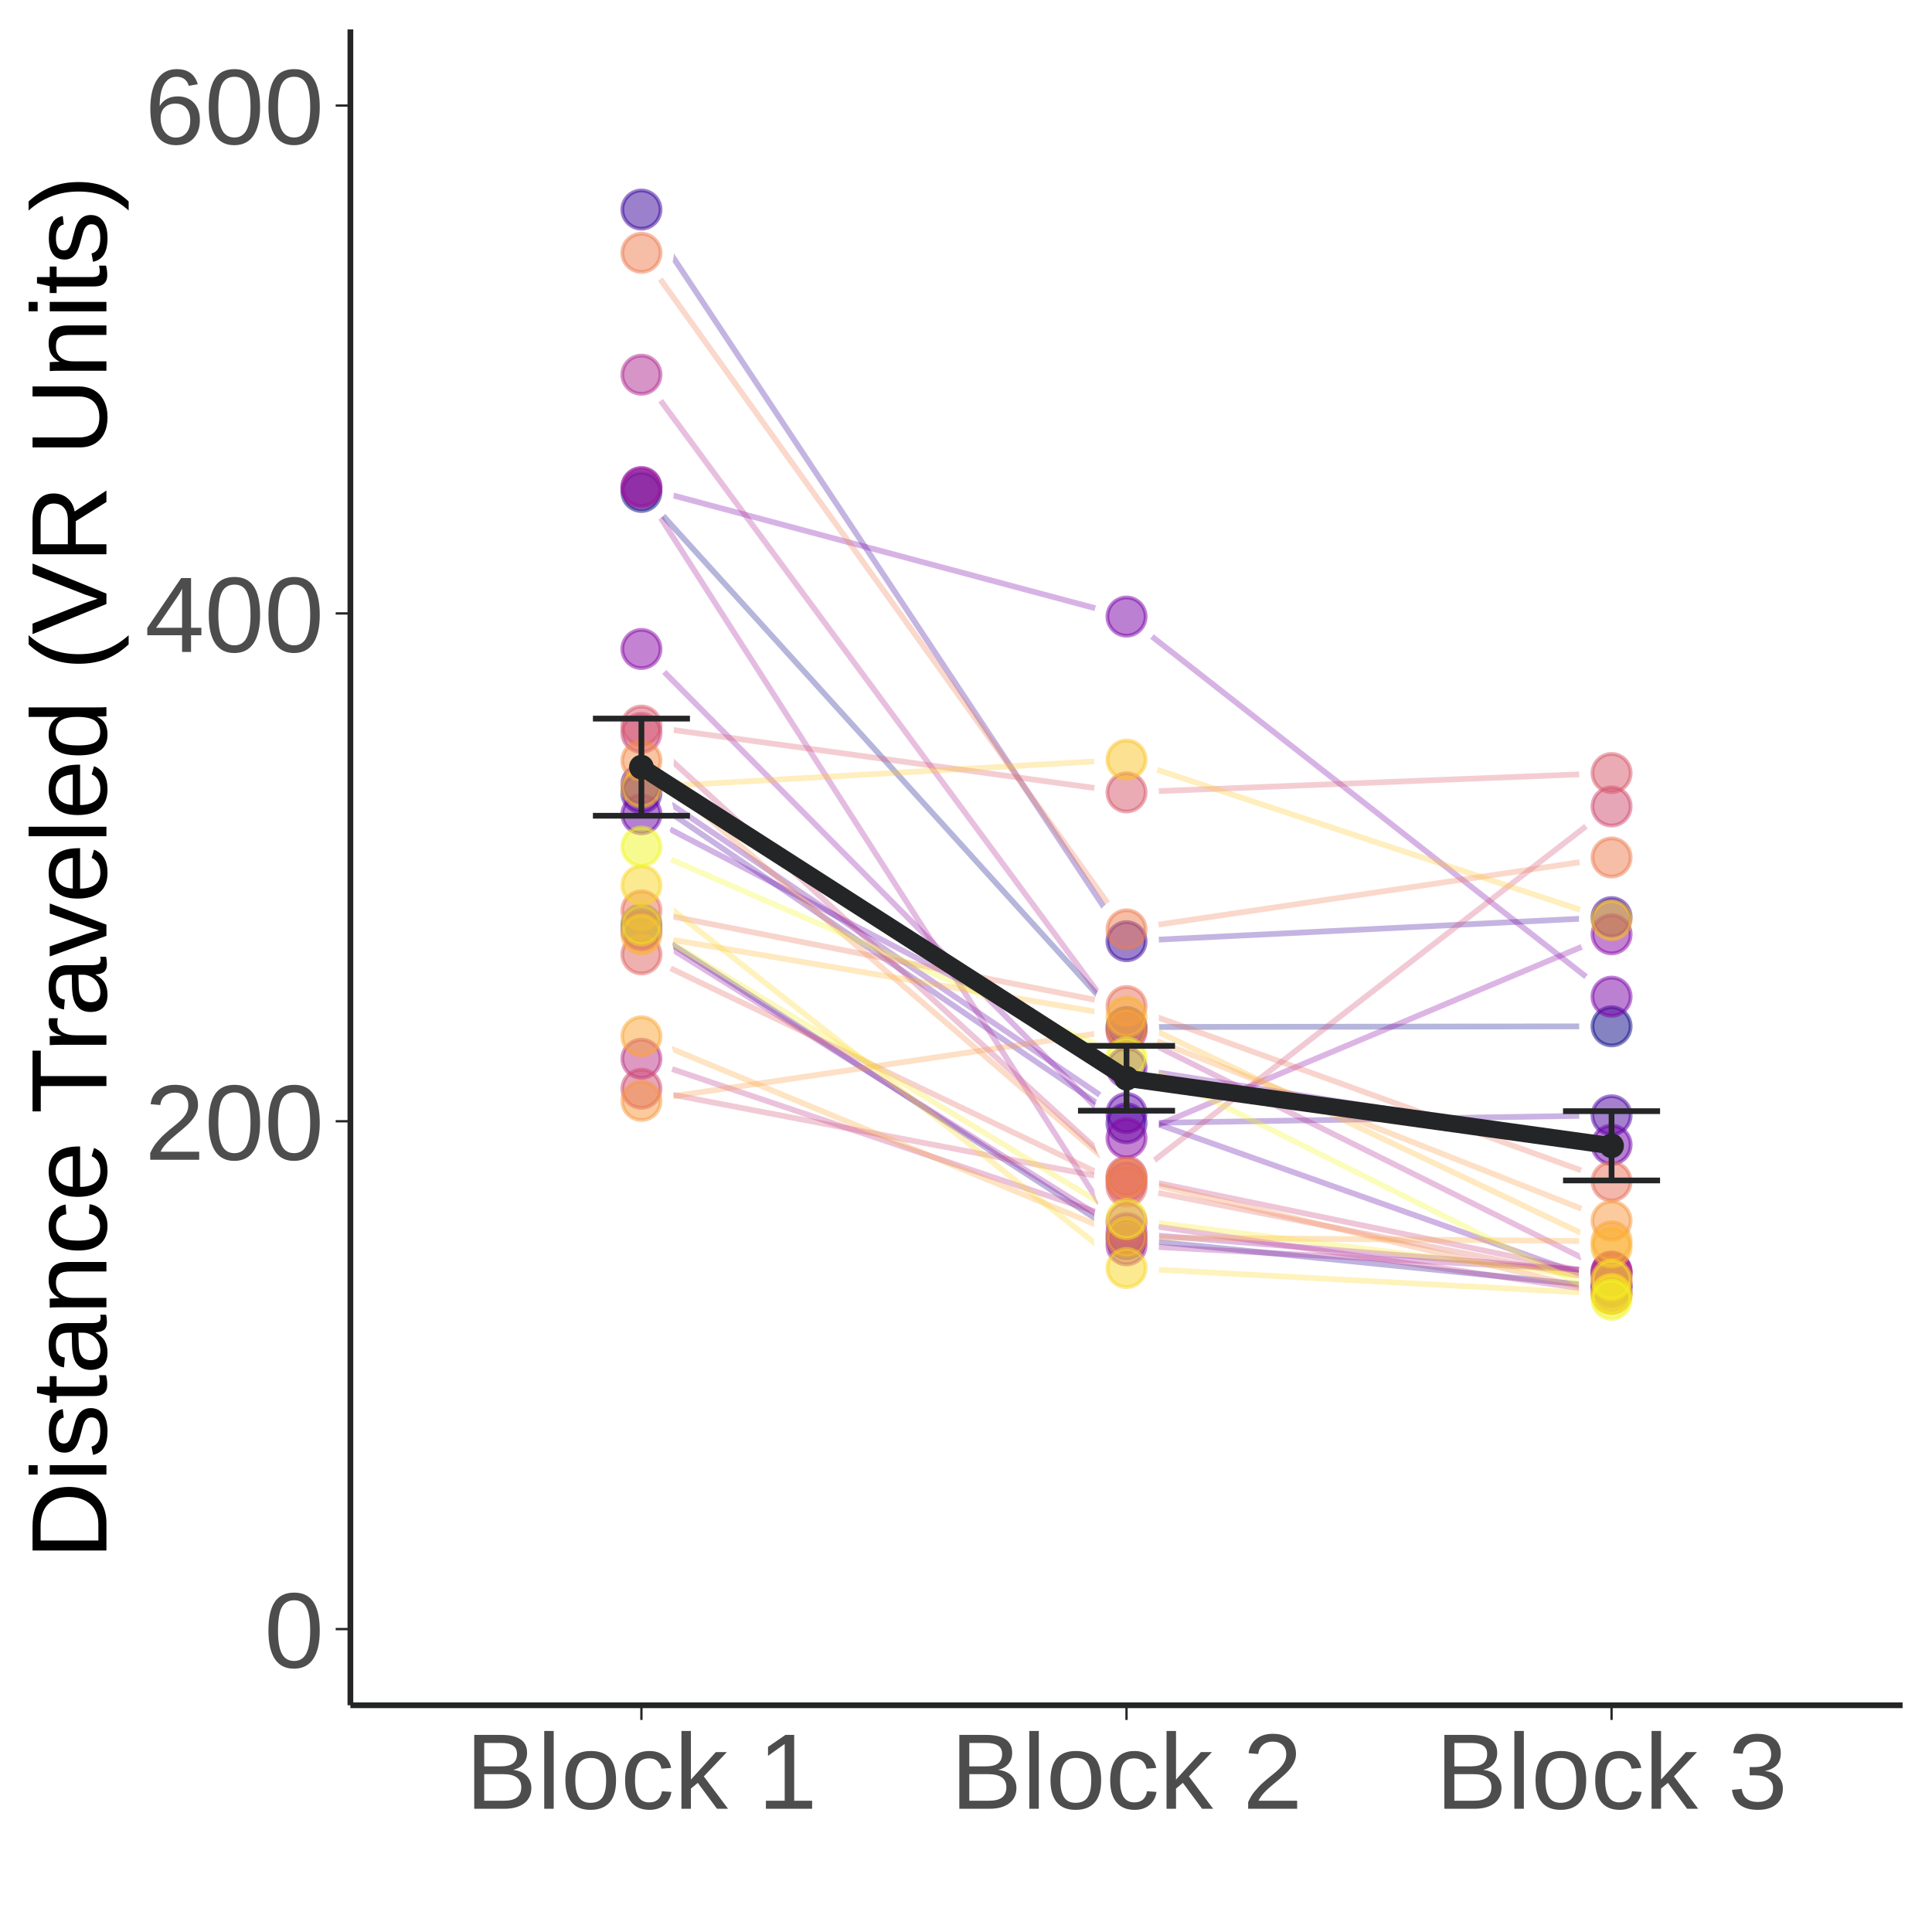
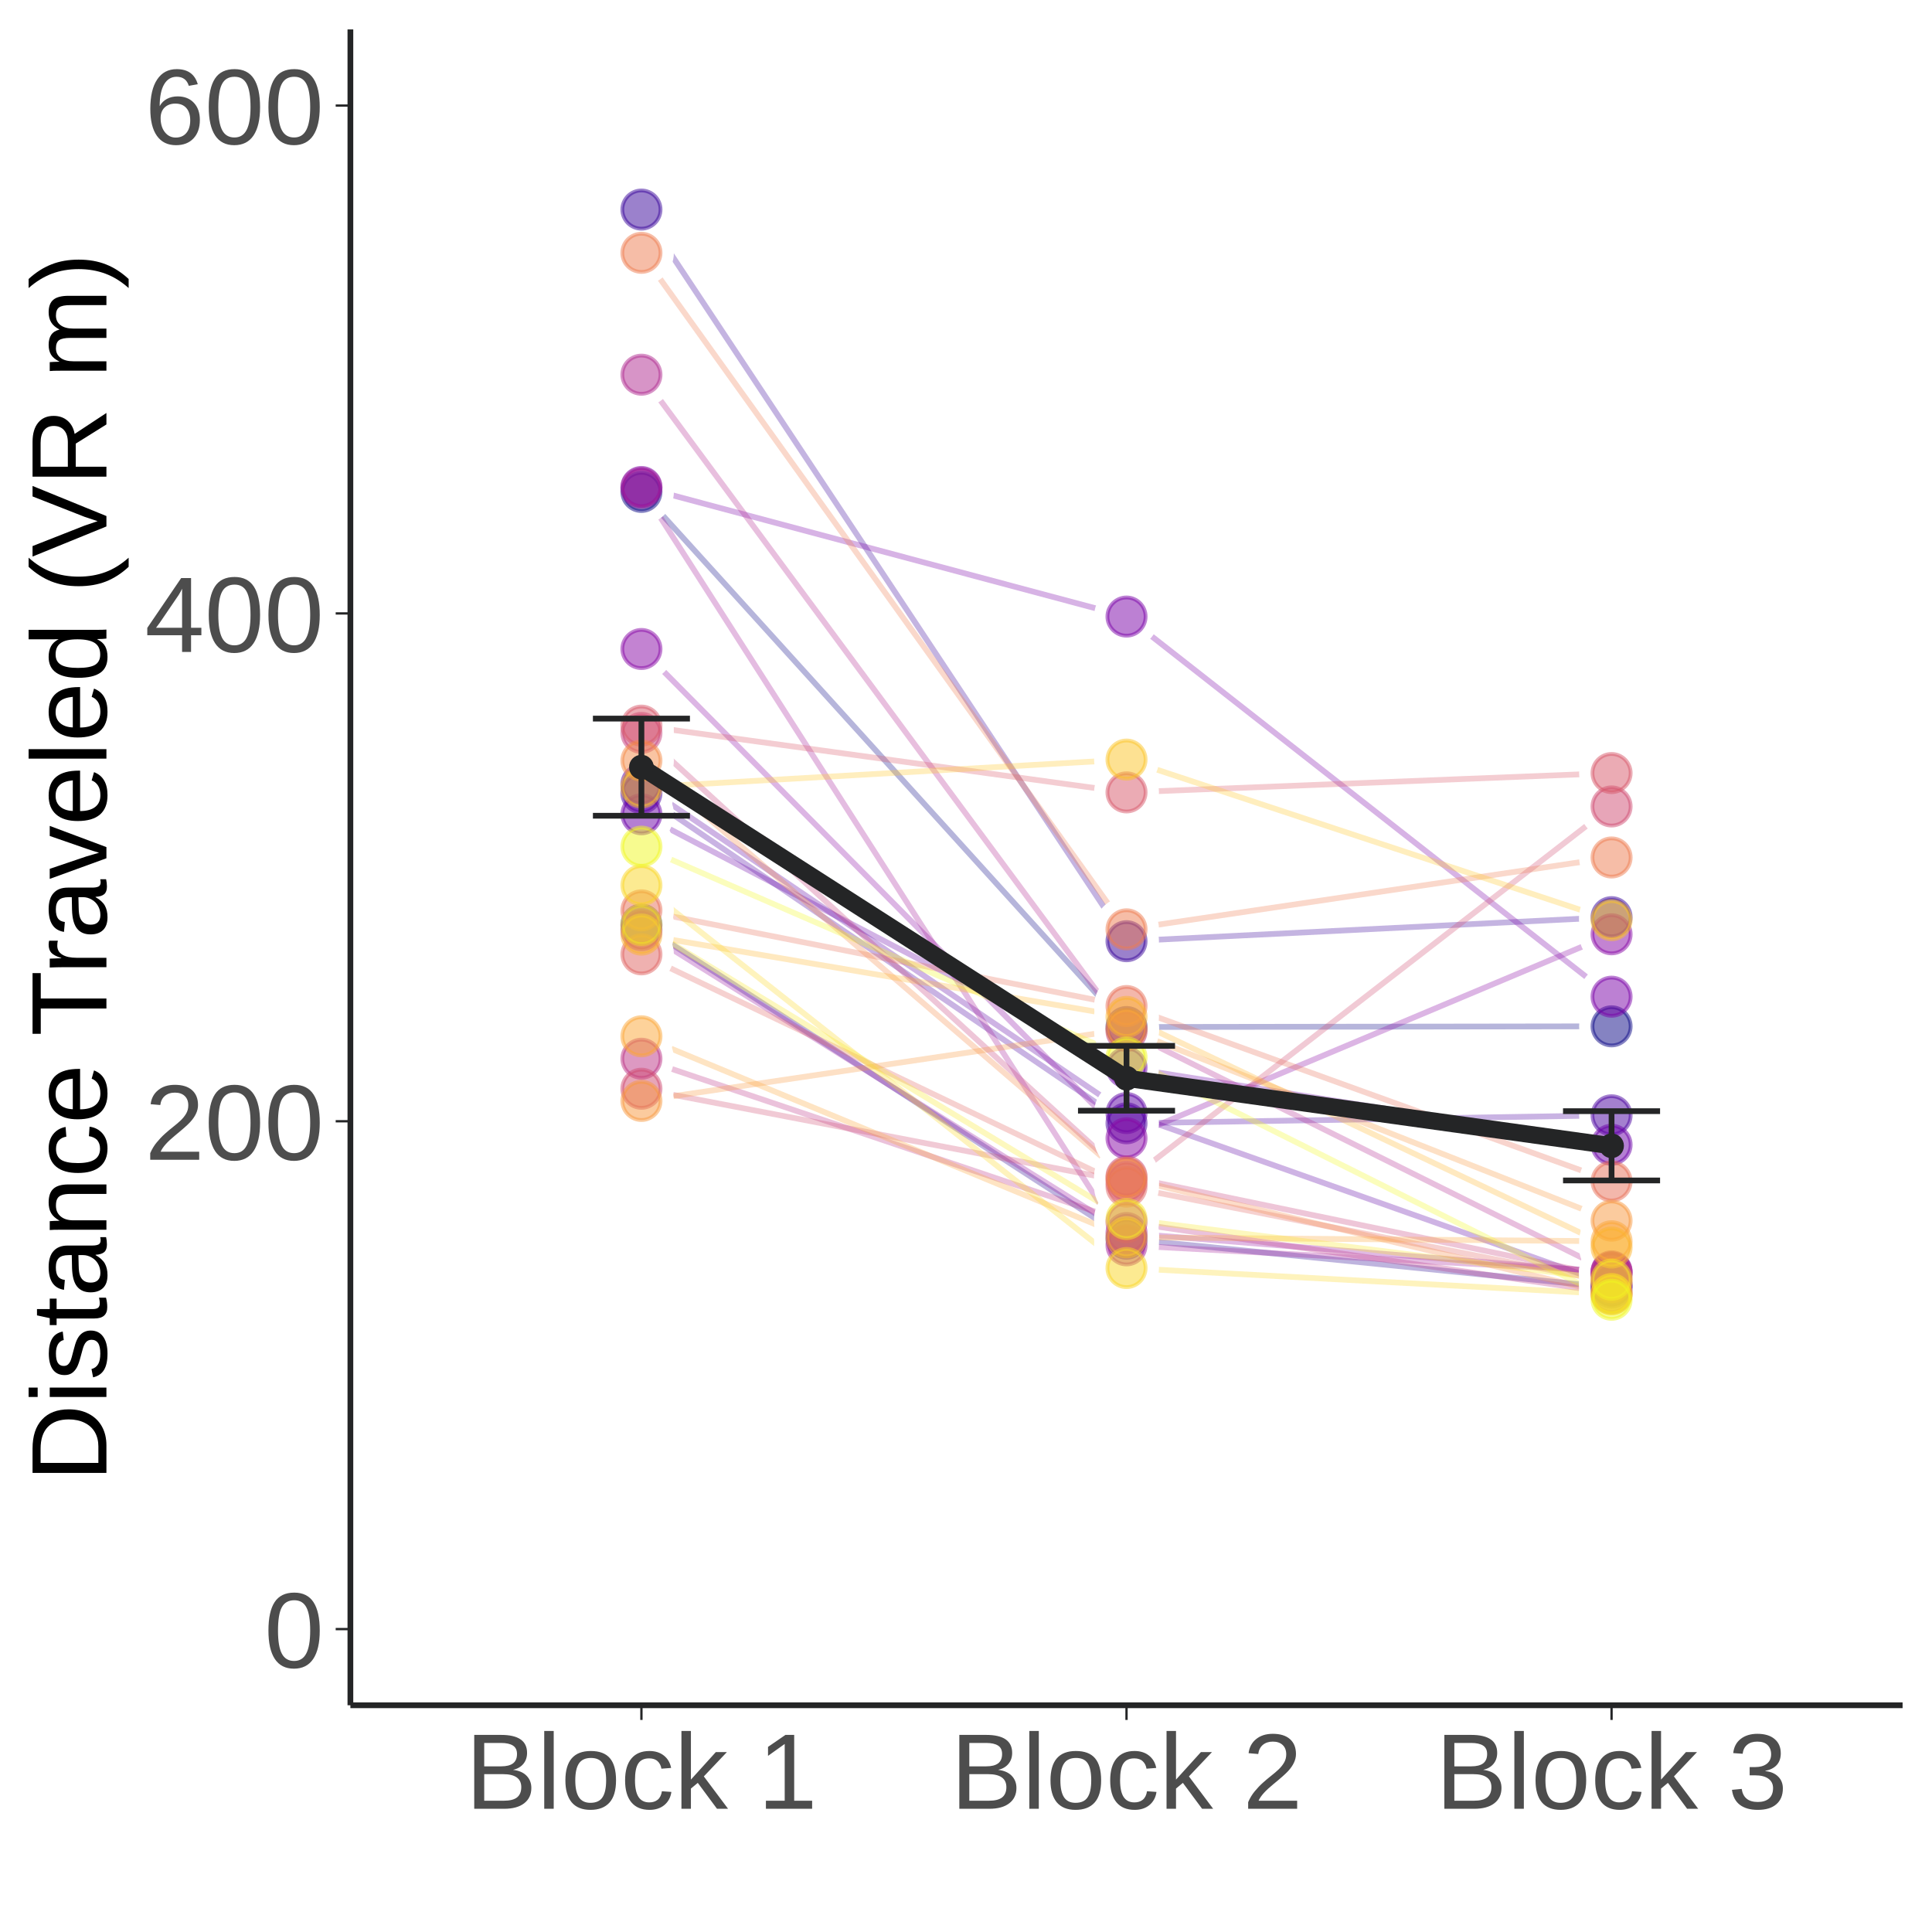
<svg xmlns="http://www.w3.org/2000/svg" class="svglite" width="360.00pt" height="360.00pt" viewBox="0 0 360.00 360.00">
  <defs>
    <style type="text/css">
    .svglite line, .svglite polyline, .svglite polygon, .svglite path, .svglite rect, .svglite circle {
      fill: none;
      stroke: #000000;
      stroke-linecap: round;
      stroke-linejoin: round;
      stroke-miterlimit: 10.00;
    }
    .svglite text {
      white-space: pre;
    }
  </style>
  </defs>
  <rect width="100%" height="100%" style="stroke: none; fill: #FFFFFF;" />
  <defs>
    <clipPath id="cpMC4wMHwzNjAuMDB8MC4wMHwzNjAuMDA=">
      <rect x="0.00" y="0.00" width="360.00" height="360.00" />
    </clipPath>
  </defs>
  <g clip-path="url(#cpMC4wMHwzNjAuMDB8MC4wMHwzNjAuMDA=)">
    <rect x="0" y="0.00" width="360.00" height="360.00" style="stroke-width: 1.07; stroke: #FFFFFF; fill: #FFFFFF;" />
  </g>
  <defs>
    <clipPath id="cpNjUuMjl8MzU0LjUyfDUuNDh8MzE3Ljc1">
      <rect x="65.29" y="5.48" width="289.23" height="312.27" />
    </clipPath>
  </defs>
  <g clip-path="url(#cpNjUuMjl8MzU0LjUyfDUuNDh8MzE3Ljc1)">
    <rect x="65.29" y="5.48" width="289.23" height="312.27" style="stroke-width: 1.07; stroke: none; fill: #FFFFFF;" />
    <polyline points="119.52,91.66 209.91,191.37 300.29,191.24 " style="stroke-width: 1.07; stroke: #0D0887; stroke-opacity: 0.30; stroke-linecap: butt;" />
    <polyline points="119.52,172.29 209.91,230.81 300.29,239.92 " style="stroke-width: 1.07; stroke: #260591; stroke-opacity: 0.30; stroke-linecap: butt;" />
    <polyline points="119.52,39.05 209.91,175.38 300.29,170.90 " style="stroke-width: 1.07; stroke: #39049A; stroke-opacity: 0.30; stroke-linecap: butt;" />
    <polyline points="119.52,147.79 209.91,209.31 300.29,207.82 " style="stroke-width: 1.07; stroke: #4A03A1; stroke-opacity: 0.30; stroke-linecap: butt;" />
    <polyline points="119.52,146.12 209.91,207.40 300.29,239.44 " style="stroke-width: 1.07; stroke: #5B01A5; stroke-opacity: 0.30; stroke-linecap: butt;" />
    <polyline points="119.52,151.73 209.91,198.91 300.29,213.31 " style="stroke-width: 1.07; stroke: #6A00A8; stroke-opacity: 0.30; stroke-linecap: butt;" />
    <polyline points="119.52,90.74 209.91,114.89 300.29,185.72 " style="stroke-width: 1.07; stroke: #7A02A8; stroke-opacity: 0.30; stroke-linecap: butt;" />
    <polyline points="119.52,120.93 209.91,212.10 300.29,174.09 " style="stroke-width: 1.07; stroke: #8908A6; stroke-opacity: 0.30; stroke-linecap: butt;" />
    <polyline points="119.52,173.32 209.91,229.76 300.29,237.08 " style="stroke-width: 1.07; stroke: #9714A1; stroke-opacity: 0.30; stroke-linecap: butt;" />
    <polyline points="119.52,90.90 209.91,232.05 300.29,236.89 " style="stroke-width: 1.07; stroke: #A51F99; stroke-opacity: 0.30; stroke-linecap: butt;" />
    <polyline points="119.52,69.82 209.91,192.13 300.29,237.11 " style="stroke-width: 1.07; stroke: #B12A90; stroke-opacity: 0.30; stroke-linecap: butt;" />
    <polyline points="119.52,197.28 209.91,227.73 300.29,240.91 " style="stroke-width: 1.07; stroke: #BC3587; stroke-opacity: 0.30; stroke-linecap: butt;" />
    <polyline points="119.52,136.57 209.91,219.22 300.29,237.95 " style="stroke-width: 1.07; stroke: #C6417D; stroke-opacity: 0.30; stroke-linecap: butt;" />
    <polyline points="119.52,202.87 209.91,220.21 300.29,150.27 " style="stroke-width: 1.07; stroke: #D04D73; stroke-opacity: 0.30; stroke-linecap: butt;" />
    <polyline points="119.52,135.21 209.91,147.65 300.29,144.05 " style="stroke-width: 1.07; stroke: #D9586A; stroke-opacity: 0.30; stroke-linecap: butt;" />
    <polyline points="119.52,177.83 209.91,221.11 300.29,238.93 " style="stroke-width: 1.07; stroke: #E16462; stroke-opacity: 0.30; stroke-linecap: butt;" />
    <polyline points="119.52,169.63 209.91,187.46 300.29,220.13 " style="stroke-width: 1.07; stroke: #E87059; stroke-opacity: 0.30; stroke-linecap: butt;" />
    <polyline points="119.52,47.11 209.91,173.17 300.29,159.78 " style="stroke-width: 1.07; stroke: #EF7D51; stroke-opacity: 0.30; stroke-linecap: butt;" />
    <polyline points="119.52,141.72 209.91,219.51 300.29,241.15 " style="stroke-width: 1.07; stroke: #F58A47; stroke-opacity: 0.30; stroke-linecap: butt;" />
    <polyline points="119.52,205.14 209.91,191.75 300.29,227.45 " style="stroke-width: 1.07; stroke: #F9983E; stroke-opacity: 0.30; stroke-linecap: butt;" />
    <polyline points="119.52,193.10 209.91,230.55 300.29,231.29 " style="stroke-width: 1.07; stroke: #FCA636; stroke-opacity: 0.30; stroke-linecap: butt;" />
    <polyline points="119.52,174.15 209.91,189.48 300.29,232.46 " style="stroke-width: 1.07; stroke: #FDB52E; stroke-opacity: 0.30; stroke-linecap: butt;" />
    <polyline points="119.52,146.71 209.91,141.54 300.29,171.46 " style="stroke-width: 1.07; stroke: #FDC527; stroke-opacity: 0.30; stroke-linecap: butt;" />
    <polyline points="119.52,164.95 209.91,236.28 300.29,241.14 " style="stroke-width: 1.07; stroke: #FBD624; stroke-opacity: 0.30; stroke-linecap: butt;" />
    <polyline points="119.52,172.34 209.91,227.14 300.29,238.44 " style="stroke-width: 1.07; stroke: #F6E826; stroke-opacity: 0.30; stroke-linecap: butt;" />
    <polyline points="119.52,157.76 209.91,197.04 300.29,242.19 " style="stroke-width: 1.07; stroke: #F0F921; stroke-opacity: 0.30; stroke-linecap: butt;" />
    <circle cx="119.52" cy="91.66" r="5.69" style="stroke-width: 0.71; stroke: #FFFFFF; fill: #FFFFFF;" />
    <circle cx="209.91" cy="191.37" r="5.69" style="stroke-width: 0.71; stroke: #FFFFFF; fill: #FFFFFF;" />
    <circle cx="300.29" cy="191.24" r="5.69" style="stroke-width: 0.71; stroke: #FFFFFF; fill: #FFFFFF;" />
    <circle cx="119.52" cy="172.29" r="5.69" style="stroke-width: 0.71; stroke: #FFFFFF; fill: #FFFFFF;" />
    <circle cx="209.91" cy="230.81" r="5.69" style="stroke-width: 0.71; stroke: #FFFFFF; fill: #FFFFFF;" />
    <circle cx="300.29" cy="239.92" r="5.69" style="stroke-width: 0.71; stroke: #FFFFFF; fill: #FFFFFF;" />
    <circle cx="119.52" cy="39.05" r="5.69" style="stroke-width: 0.71; stroke: #FFFFFF; fill: #FFFFFF;" />
    <circle cx="209.91" cy="175.38" r="5.69" style="stroke-width: 0.71; stroke: #FFFFFF; fill: #FFFFFF;" />
    <circle cx="300.29" cy="170.90" r="5.69" style="stroke-width: 0.71; stroke: #FFFFFF; fill: #FFFFFF;" />
    <circle cx="119.52" cy="147.79" r="5.69" style="stroke-width: 0.71; stroke: #FFFFFF; fill: #FFFFFF;" />
    <circle cx="209.91" cy="209.31" r="5.69" style="stroke-width: 0.71; stroke: #FFFFFF; fill: #FFFFFF;" />
    <circle cx="300.29" cy="207.82" r="5.69" style="stroke-width: 0.71; stroke: #FFFFFF; fill: #FFFFFF;" />
    <circle cx="119.52" cy="146.12" r="5.69" style="stroke-width: 0.71; stroke: #FFFFFF; fill: #FFFFFF;" />
    <circle cx="209.91" cy="207.40" r="5.69" style="stroke-width: 0.71; stroke: #FFFFFF; fill: #FFFFFF;" />
    <circle cx="300.29" cy="239.44" r="5.69" style="stroke-width: 0.71; stroke: #FFFFFF; fill: #FFFFFF;" />
    <circle cx="119.52" cy="151.73" r="5.69" style="stroke-width: 0.71; stroke: #FFFFFF; fill: #FFFFFF;" />
    <circle cx="209.91" cy="198.91" r="5.69" style="stroke-width: 0.71; stroke: #FFFFFF; fill: #FFFFFF;" />
    <circle cx="300.29" cy="213.31" r="5.69" style="stroke-width: 0.71; stroke: #FFFFFF; fill: #FFFFFF;" />
    <circle cx="119.52" cy="90.74" r="5.69" style="stroke-width: 0.71; stroke: #FFFFFF; fill: #FFFFFF;" />
    <circle cx="209.91" cy="114.89" r="5.69" style="stroke-width: 0.71; stroke: #FFFFFF; fill: #FFFFFF;" />
    <circle cx="300.29" cy="185.72" r="5.69" style="stroke-width: 0.71; stroke: #FFFFFF; fill: #FFFFFF;" />
    <circle cx="119.52" cy="120.93" r="5.69" style="stroke-width: 0.71; stroke: #FFFFFF; fill: #FFFFFF;" />
    <circle cx="209.91" cy="212.10" r="5.69" style="stroke-width: 0.71; stroke: #FFFFFF; fill: #FFFFFF;" />
    <circle cx="300.29" cy="174.09" r="5.69" style="stroke-width: 0.71; stroke: #FFFFFF; fill: #FFFFFF;" />
    <circle cx="119.52" cy="173.32" r="5.69" style="stroke-width: 0.71; stroke: #FFFFFF; fill: #FFFFFF;" />
    <circle cx="209.91" cy="229.76" r="5.69" style="stroke-width: 0.71; stroke: #FFFFFF; fill: #FFFFFF;" />
    <circle cx="300.29" cy="237.08" r="5.69" style="stroke-width: 0.71; stroke: #FFFFFF; fill: #FFFFFF;" />
    <circle cx="119.52" cy="90.90" r="5.69" style="stroke-width: 0.71; stroke: #FFFFFF; fill: #FFFFFF;" />
    <circle cx="209.91" cy="232.05" r="5.69" style="stroke-width: 0.71; stroke: #FFFFFF; fill: #FFFFFF;" />
    <circle cx="300.29" cy="236.89" r="5.69" style="stroke-width: 0.71; stroke: #FFFFFF; fill: #FFFFFF;" />
    <circle cx="119.52" cy="69.82" r="5.69" style="stroke-width: 0.71; stroke: #FFFFFF; fill: #FFFFFF;" />
    <circle cx="209.91" cy="192.13" r="5.69" style="stroke-width: 0.71; stroke: #FFFFFF; fill: #FFFFFF;" />
    <circle cx="300.29" cy="237.11" r="5.69" style="stroke-width: 0.71; stroke: #FFFFFF; fill: #FFFFFF;" />
    <circle cx="119.52" cy="197.28" r="5.69" style="stroke-width: 0.71; stroke: #FFFFFF; fill: #FFFFFF;" />
    <circle cx="209.91" cy="227.73" r="5.69" style="stroke-width: 0.71; stroke: #FFFFFF; fill: #FFFFFF;" />
    <circle cx="300.29" cy="240.91" r="5.69" style="stroke-width: 0.71; stroke: #FFFFFF; fill: #FFFFFF;" />
    <circle cx="119.52" cy="136.57" r="5.69" style="stroke-width: 0.71; stroke: #FFFFFF; fill: #FFFFFF;" />
    <circle cx="209.91" cy="219.22" r="5.69" style="stroke-width: 0.71; stroke: #FFFFFF; fill: #FFFFFF;" />
    <circle cx="300.29" cy="237.95" r="5.69" style="stroke-width: 0.71; stroke: #FFFFFF; fill: #FFFFFF;" />
    <circle cx="119.52" cy="202.87" r="5.69" style="stroke-width: 0.71; stroke: #FFFFFF; fill: #FFFFFF;" />
    <circle cx="209.91" cy="220.21" r="5.69" style="stroke-width: 0.71; stroke: #FFFFFF; fill: #FFFFFF;" />
    <circle cx="300.29" cy="150.27" r="5.69" style="stroke-width: 0.71; stroke: #FFFFFF; fill: #FFFFFF;" />
    <circle cx="119.52" cy="135.21" r="5.69" style="stroke-width: 0.71; stroke: #FFFFFF; fill: #FFFFFF;" />
    <circle cx="209.91" cy="147.65" r="5.69" style="stroke-width: 0.71; stroke: #FFFFFF; fill: #FFFFFF;" />
    <circle cx="300.29" cy="144.05" r="5.69" style="stroke-width: 0.71; stroke: #FFFFFF; fill: #FFFFFF;" />
    <circle cx="119.52" cy="177.83" r="5.69" style="stroke-width: 0.71; stroke: #FFFFFF; fill: #FFFFFF;" />
    <circle cx="209.91" cy="221.11" r="5.69" style="stroke-width: 0.71; stroke: #FFFFFF; fill: #FFFFFF;" />
    <circle cx="300.29" cy="238.93" r="5.69" style="stroke-width: 0.71; stroke: #FFFFFF; fill: #FFFFFF;" />
    <circle cx="119.52" cy="169.63" r="5.69" style="stroke-width: 0.71; stroke: #FFFFFF; fill: #FFFFFF;" />
    <circle cx="209.91" cy="187.46" r="5.69" style="stroke-width: 0.71; stroke: #FFFFFF; fill: #FFFFFF;" />
    <circle cx="300.29" cy="220.13" r="5.69" style="stroke-width: 0.71; stroke: #FFFFFF; fill: #FFFFFF;" />
    <circle cx="119.52" cy="47.11" r="5.69" style="stroke-width: 0.71; stroke: #FFFFFF; fill: #FFFFFF;" />
    <circle cx="209.91" cy="173.17" r="5.69" style="stroke-width: 0.71; stroke: #FFFFFF; fill: #FFFFFF;" />
    <circle cx="300.29" cy="159.78" r="5.69" style="stroke-width: 0.71; stroke: #FFFFFF; fill: #FFFFFF;" />
    <circle cx="119.52" cy="141.72" r="5.69" style="stroke-width: 0.71; stroke: #FFFFFF; fill: #FFFFFF;" />
    <circle cx="209.91" cy="219.51" r="5.69" style="stroke-width: 0.71; stroke: #FFFFFF; fill: #FFFFFF;" />
    <circle cx="300.29" cy="241.15" r="5.69" style="stroke-width: 0.71; stroke: #FFFFFF; fill: #FFFFFF;" />
    <circle cx="119.52" cy="205.14" r="5.69" style="stroke-width: 0.71; stroke: #FFFFFF; fill: #FFFFFF;" />
    <circle cx="209.91" cy="191.75" r="5.69" style="stroke-width: 0.71; stroke: #FFFFFF; fill: #FFFFFF;" />
    <circle cx="300.29" cy="227.45" r="5.69" style="stroke-width: 0.71; stroke: #FFFFFF; fill: #FFFFFF;" />
    <circle cx="119.52" cy="193.10" r="5.69" style="stroke-width: 0.71; stroke: #FFFFFF; fill: #FFFFFF;" />
    <circle cx="209.91" cy="230.55" r="5.69" style="stroke-width: 0.71; stroke: #FFFFFF; fill: #FFFFFF;" />
    <circle cx="300.29" cy="231.29" r="5.69" style="stroke-width: 0.71; stroke: #FFFFFF; fill: #FFFFFF;" />
    <circle cx="119.52" cy="174.15" r="5.69" style="stroke-width: 0.71; stroke: #FFFFFF; fill: #FFFFFF;" />
    <circle cx="209.91" cy="189.48" r="5.69" style="stroke-width: 0.71; stroke: #FFFFFF; fill: #FFFFFF;" />
    <circle cx="300.29" cy="232.46" r="5.69" style="stroke-width: 0.71; stroke: #FFFFFF; fill: #FFFFFF;" />
    <circle cx="119.52" cy="146.71" r="5.69" style="stroke-width: 0.71; stroke: #FFFFFF; fill: #FFFFFF;" />
    <circle cx="209.91" cy="141.54" r="5.69" style="stroke-width: 0.71; stroke: #FFFFFF; fill: #FFFFFF;" />
    <circle cx="300.29" cy="171.46" r="5.69" style="stroke-width: 0.71; stroke: #FFFFFF; fill: #FFFFFF;" />
    <circle cx="119.52" cy="164.95" r="5.69" style="stroke-width: 0.71; stroke: #FFFFFF; fill: #FFFFFF;" />
    <circle cx="209.91" cy="236.28" r="5.69" style="stroke-width: 0.71; stroke: #FFFFFF; fill: #FFFFFF;" />
    <circle cx="300.29" cy="241.14" r="5.69" style="stroke-width: 0.71; stroke: #FFFFFF; fill: #FFFFFF;" />
    <circle cx="119.52" cy="172.34" r="5.69" style="stroke-width: 0.71; stroke: #FFFFFF; fill: #FFFFFF;" />
    <circle cx="209.91" cy="227.14" r="5.69" style="stroke-width: 0.71; stroke: #FFFFFF; fill: #FFFFFF;" />
    <circle cx="300.29" cy="238.44" r="5.69" style="stroke-width: 0.71; stroke: #FFFFFF; fill: #FFFFFF;" />
    <circle cx="119.52" cy="157.76" r="5.69" style="stroke-width: 0.71; stroke: #FFFFFF; fill: #FFFFFF;" />
    <circle cx="209.91" cy="197.04" r="5.69" style="stroke-width: 0.71; stroke: #FFFFFF; fill: #FFFFFF;" />
    <circle cx="300.29" cy="242.19" r="5.69" style="stroke-width: 0.71; stroke: #FFFFFF; fill: #FFFFFF;" />
    <circle cx="119.52" cy="91.66" r="3.56" style="stroke-width: 0.71; stroke: #0D0887; stroke-opacity: 0.50; fill: #0D0887; fill-opacity: 0.50;" />
    <circle cx="209.91" cy="191.37" r="3.56" style="stroke-width: 0.71; stroke: #0D0887; stroke-opacity: 0.50; fill: #0D0887; fill-opacity: 0.50;" />
    <circle cx="300.29" cy="191.24" r="3.56" style="stroke-width: 0.71; stroke: #0D0887; stroke-opacity: 0.50; fill: #0D0887; fill-opacity: 0.50;" />
    <circle cx="119.52" cy="172.29" r="3.56" style="stroke-width: 0.71; stroke: #260591; stroke-opacity: 0.50; fill: #260591; fill-opacity: 0.50;" />
    <circle cx="209.91" cy="230.81" r="3.56" style="stroke-width: 0.71; stroke: #260591; stroke-opacity: 0.50; fill: #260591; fill-opacity: 0.50;" />
    <circle cx="300.29" cy="239.92" r="3.56" style="stroke-width: 0.71; stroke: #260591; stroke-opacity: 0.50; fill: #260591; fill-opacity: 0.50;" />
    <circle cx="119.52" cy="39.05" r="3.56" style="stroke-width: 0.71; stroke: #39049A; stroke-opacity: 0.50; fill: #39049A; fill-opacity: 0.50;" />
    <circle cx="209.91" cy="175.38" r="3.56" style="stroke-width: 0.71; stroke: #39049A; stroke-opacity: 0.50; fill: #39049A; fill-opacity: 0.50;" />
    <circle cx="300.29" cy="170.90" r="3.56" style="stroke-width: 0.71; stroke: #39049A; stroke-opacity: 0.50; fill: #39049A; fill-opacity: 0.50;" />
    <circle cx="119.52" cy="147.79" r="3.56" style="stroke-width: 0.71; stroke: #4A03A1; stroke-opacity: 0.50; fill: #4A03A1; fill-opacity: 0.50;" />
    <circle cx="209.91" cy="209.31" r="3.56" style="stroke-width: 0.71; stroke: #4A03A1; stroke-opacity: 0.50; fill: #4A03A1; fill-opacity: 0.50;" />
    <circle cx="300.29" cy="207.82" r="3.56" style="stroke-width: 0.71; stroke: #4A03A1; stroke-opacity: 0.50; fill: #4A03A1; fill-opacity: 0.50;" />
    <circle cx="119.52" cy="146.12" r="3.56" style="stroke-width: 0.71; stroke: #5B01A5; stroke-opacity: 0.50; fill: #5B01A5; fill-opacity: 0.50;" />
    <circle cx="209.91" cy="207.40" r="3.56" style="stroke-width: 0.71; stroke: #5B01A5; stroke-opacity: 0.50; fill: #5B01A5; fill-opacity: 0.50;" />
    <circle cx="300.29" cy="239.44" r="3.56" style="stroke-width: 0.71; stroke: #5B01A5; stroke-opacity: 0.50; fill: #5B01A5; fill-opacity: 0.50;" />
    <circle cx="119.52" cy="151.73" r="3.56" style="stroke-width: 0.71; stroke: #6A00A8; stroke-opacity: 0.50; fill: #6A00A8; fill-opacity: 0.50;" />
    <circle cx="209.91" cy="198.91" r="3.56" style="stroke-width: 0.71; stroke: #6A00A8; stroke-opacity: 0.50; fill: #6A00A8; fill-opacity: 0.50;" />
    <circle cx="300.29" cy="213.31" r="3.56" style="stroke-width: 0.71; stroke: #6A00A8; stroke-opacity: 0.50; fill: #6A00A8; fill-opacity: 0.50;" />
    <circle cx="119.52" cy="90.74" r="3.56" style="stroke-width: 0.71; stroke: #7A02A8; stroke-opacity: 0.50; fill: #7A02A8; fill-opacity: 0.50;" />
    <circle cx="209.91" cy="114.89" r="3.56" style="stroke-width: 0.71; stroke: #7A02A8; stroke-opacity: 0.50; fill: #7A02A8; fill-opacity: 0.50;" />
    <circle cx="300.29" cy="185.72" r="3.56" style="stroke-width: 0.71; stroke: #7A02A8; stroke-opacity: 0.50; fill: #7A02A8; fill-opacity: 0.50;" />
    <circle cx="119.52" cy="120.93" r="3.56" style="stroke-width: 0.71; stroke: #8908A6; stroke-opacity: 0.50; fill: #8908A6; fill-opacity: 0.50;" />
    <circle cx="209.91" cy="212.10" r="3.56" style="stroke-width: 0.71; stroke: #8908A6; stroke-opacity: 0.50; fill: #8908A6; fill-opacity: 0.50;" />
    <circle cx="300.29" cy="174.09" r="3.56" style="stroke-width: 0.71; stroke: #8908A6; stroke-opacity: 0.50; fill: #8908A6; fill-opacity: 0.50;" />
    <circle cx="119.52" cy="173.32" r="3.56" style="stroke-width: 0.71; stroke: #9714A1; stroke-opacity: 0.50; fill: #9714A1; fill-opacity: 0.50;" />
    <circle cx="209.91" cy="229.76" r="3.56" style="stroke-width: 0.71; stroke: #9714A1; stroke-opacity: 0.50; fill: #9714A1; fill-opacity: 0.50;" />
    <circle cx="300.29" cy="237.08" r="3.56" style="stroke-width: 0.71; stroke: #9714A1; stroke-opacity: 0.50; fill: #9714A1; fill-opacity: 0.50;" />
    <circle cx="119.52" cy="90.90" r="3.56" style="stroke-width: 0.71; stroke: #A51F99; stroke-opacity: 0.50; fill: #A51F99; fill-opacity: 0.50;" />
    <circle cx="209.91" cy="232.05" r="3.56" style="stroke-width: 0.71; stroke: #A51F99; stroke-opacity: 0.50; fill: #A51F99; fill-opacity: 0.50;" />
    <circle cx="300.29" cy="236.89" r="3.56" style="stroke-width: 0.71; stroke: #A51F99; stroke-opacity: 0.50; fill: #A51F99; fill-opacity: 0.50;" />
    <circle cx="119.52" cy="69.82" r="3.56" style="stroke-width: 0.71; stroke: #B12A90; stroke-opacity: 0.50; fill: #B12A90; fill-opacity: 0.50;" />
    <circle cx="209.91" cy="192.13" r="3.56" style="stroke-width: 0.71; stroke: #B12A90; stroke-opacity: 0.50; fill: #B12A90; fill-opacity: 0.50;" />
    <circle cx="300.29" cy="237.11" r="3.56" style="stroke-width: 0.71; stroke: #B12A90; stroke-opacity: 0.50; fill: #B12A90; fill-opacity: 0.50;" />
    <circle cx="119.52" cy="197.28" r="3.56" style="stroke-width: 0.71; stroke: #BC3587; stroke-opacity: 0.50; fill: #BC3587; fill-opacity: 0.50;" />
    <circle cx="209.91" cy="227.73" r="3.56" style="stroke-width: 0.71; stroke: #BC3587; stroke-opacity: 0.50; fill: #BC3587; fill-opacity: 0.50;" />
    <circle cx="300.29" cy="240.91" r="3.56" style="stroke-width: 0.71; stroke: #BC3587; stroke-opacity: 0.50; fill: #BC3587; fill-opacity: 0.50;" />
    <circle cx="119.52" cy="136.57" r="3.56" style="stroke-width: 0.71; stroke: #C6417D; stroke-opacity: 0.50; fill: #C6417D; fill-opacity: 0.50;" />
    <circle cx="209.91" cy="219.22" r="3.56" style="stroke-width: 0.71; stroke: #C6417D; stroke-opacity: 0.50; fill: #C6417D; fill-opacity: 0.50;" />
    <circle cx="300.29" cy="237.95" r="3.56" style="stroke-width: 0.71; stroke: #C6417D; stroke-opacity: 0.50; fill: #C6417D; fill-opacity: 0.50;" />
    <circle cx="119.52" cy="202.87" r="3.56" style="stroke-width: 0.71; stroke: #D04D73; stroke-opacity: 0.50; fill: #D04D73; fill-opacity: 0.50;" />
    <circle cx="209.91" cy="220.21" r="3.56" style="stroke-width: 0.71; stroke: #D04D73; stroke-opacity: 0.50; fill: #D04D73; fill-opacity: 0.50;" />
    <circle cx="300.29" cy="150.27" r="3.56" style="stroke-width: 0.71; stroke: #D04D73; stroke-opacity: 0.50; fill: #D04D73; fill-opacity: 0.50;" />
    <circle cx="119.52" cy="135.21" r="3.56" style="stroke-width: 0.71; stroke: #D9586A; stroke-opacity: 0.50; fill: #D9586A; fill-opacity: 0.50;" />
    <circle cx="209.91" cy="147.65" r="3.56" style="stroke-width: 0.71; stroke: #D9586A; stroke-opacity: 0.50; fill: #D9586A; fill-opacity: 0.50;" />
    <circle cx="300.29" cy="144.05" r="3.56" style="stroke-width: 0.71; stroke: #D9586A; stroke-opacity: 0.50; fill: #D9586A; fill-opacity: 0.50;" />
    <circle cx="119.52" cy="177.83" r="3.56" style="stroke-width: 0.71; stroke: #E16462; stroke-opacity: 0.50; fill: #E16462; fill-opacity: 0.50;" />
    <circle cx="209.91" cy="221.11" r="3.56" style="stroke-width: 0.71; stroke: #E16462; stroke-opacity: 0.50; fill: #E16462; fill-opacity: 0.50;" />
    <circle cx="300.29" cy="238.93" r="3.56" style="stroke-width: 0.71; stroke: #E16462; stroke-opacity: 0.50; fill: #E16462; fill-opacity: 0.50;" />
    <circle cx="119.52" cy="169.63" r="3.56" style="stroke-width: 0.71; stroke: #E87059; stroke-opacity: 0.50; fill: #E87059; fill-opacity: 0.50;" />
    <circle cx="209.91" cy="187.46" r="3.56" style="stroke-width: 0.71; stroke: #E87059; stroke-opacity: 0.50; fill: #E87059; fill-opacity: 0.50;" />
    <circle cx="300.29" cy="220.13" r="3.56" style="stroke-width: 0.71; stroke: #E87059; stroke-opacity: 0.50; fill: #E87059; fill-opacity: 0.50;" />
    <circle cx="119.52" cy="47.11" r="3.56" style="stroke-width: 0.71; stroke: #EF7D51; stroke-opacity: 0.50; fill: #EF7D51; fill-opacity: 0.50;" />
    <circle cx="209.91" cy="173.17" r="3.56" style="stroke-width: 0.71; stroke: #EF7D51; stroke-opacity: 0.50; fill: #EF7D51; fill-opacity: 0.50;" />
    <circle cx="300.29" cy="159.78" r="3.56" style="stroke-width: 0.71; stroke: #EF7D51; stroke-opacity: 0.50; fill: #EF7D51; fill-opacity: 0.50;" />
    <circle cx="119.52" cy="141.72" r="3.56" style="stroke-width: 0.71; stroke: #F58A47; stroke-opacity: 0.50; fill: #F58A47; fill-opacity: 0.50;" />
    <circle cx="209.91" cy="219.51" r="3.56" style="stroke-width: 0.71; stroke: #F58A47; stroke-opacity: 0.50; fill: #F58A47; fill-opacity: 0.50;" />
    <circle cx="300.29" cy="241.15" r="3.56" style="stroke-width: 0.71; stroke: #F58A47; stroke-opacity: 0.50; fill: #F58A47; fill-opacity: 0.50;" />
    <circle cx="119.52" cy="205.14" r="3.56" style="stroke-width: 0.71; stroke: #F9983E; stroke-opacity: 0.50; fill: #F9983E; fill-opacity: 0.50;" />
    <circle cx="209.91" cy="191.75" r="3.56" style="stroke-width: 0.71; stroke: #F9983E; stroke-opacity: 0.50; fill: #F9983E; fill-opacity: 0.50;" />
    <circle cx="300.29" cy="227.45" r="3.56" style="stroke-width: 0.71; stroke: #F9983E; stroke-opacity: 0.50; fill: #F9983E; fill-opacity: 0.50;" />
    <circle cx="119.52" cy="193.10" r="3.56" style="stroke-width: 0.71; stroke: #FCA636; stroke-opacity: 0.50; fill: #FCA636; fill-opacity: 0.50;" />
    <circle cx="209.91" cy="230.55" r="3.56" style="stroke-width: 0.71; stroke: #FCA636; stroke-opacity: 0.50; fill: #FCA636; fill-opacity: 0.50;" />
    <circle cx="300.29" cy="231.29" r="3.56" style="stroke-width: 0.71; stroke: #FCA636; stroke-opacity: 0.50; fill: #FCA636; fill-opacity: 0.50;" />
    <circle cx="119.52" cy="174.15" r="3.56" style="stroke-width: 0.71; stroke: #FDB52E; stroke-opacity: 0.50; fill: #FDB52E; fill-opacity: 0.50;" />
    <circle cx="209.91" cy="189.48" r="3.56" style="stroke-width: 0.71; stroke: #FDB52E; stroke-opacity: 0.50; fill: #FDB52E; fill-opacity: 0.50;" />
    <circle cx="300.29" cy="232.46" r="3.56" style="stroke-width: 0.71; stroke: #FDB52E; stroke-opacity: 0.50; fill: #FDB52E; fill-opacity: 0.50;" />
    <circle cx="119.52" cy="146.71" r="3.56" style="stroke-width: 0.71; stroke: #FDC527; stroke-opacity: 0.50; fill: #FDC527; fill-opacity: 0.50;" />
    <circle cx="209.91" cy="141.54" r="3.56" style="stroke-width: 0.71; stroke: #FDC527; stroke-opacity: 0.50; fill: #FDC527; fill-opacity: 0.50;" />
    <circle cx="300.29" cy="171.46" r="3.56" style="stroke-width: 0.71; stroke: #FDC527; stroke-opacity: 0.50; fill: #FDC527; fill-opacity: 0.50;" />
    <circle cx="119.52" cy="164.95" r="3.56" style="stroke-width: 0.71; stroke: #FBD624; stroke-opacity: 0.50; fill: #FBD624; fill-opacity: 0.50;" />
    <circle cx="209.91" cy="236.28" r="3.56" style="stroke-width: 0.71; stroke: #FBD624; stroke-opacity: 0.50; fill: #FBD624; fill-opacity: 0.50;" />
    <circle cx="300.29" cy="241.14" r="3.56" style="stroke-width: 0.71; stroke: #FBD624; stroke-opacity: 0.50; fill: #FBD624; fill-opacity: 0.50;" />
    <circle cx="119.52" cy="172.34" r="3.56" style="stroke-width: 0.71; stroke: #F6E826; stroke-opacity: 0.50; fill: #F6E826; fill-opacity: 0.50;" />
    <circle cx="209.91" cy="227.14" r="3.56" style="stroke-width: 0.71; stroke: #F6E826; stroke-opacity: 0.50; fill: #F6E826; fill-opacity: 0.50;" />
    <circle cx="300.29" cy="238.44" r="3.56" style="stroke-width: 0.71; stroke: #F6E826; stroke-opacity: 0.50; fill: #F6E826; fill-opacity: 0.50;" />
    <circle cx="119.52" cy="157.76" r="3.56" style="stroke-width: 0.71; stroke: #F0F921; stroke-opacity: 0.50; fill: #F0F921; fill-opacity: 0.50;" />
    <circle cx="209.91" cy="197.04" r="3.56" style="stroke-width: 0.71; stroke: #F0F921; stroke-opacity: 0.50; fill: #F0F921; fill-opacity: 0.50;" />
    <circle cx="300.29" cy="242.19" r="3.56" style="stroke-width: 0.71; stroke: #F0F921; stroke-opacity: 0.50; fill: #F0F921; fill-opacity: 0.50;" />
    <polyline points="119.52,142.95 209.91,200.92 300.29,213.50 " style="stroke-width: 3.20; stroke: #242526; stroke-linecap: butt;" />
    <circle cx="119.52" cy="142.95" r="1.95" style="stroke-width: 0.71; stroke: #242526; fill: #242526;" />
    <circle cx="209.91" cy="200.92" r="1.95" style="stroke-width: 0.71; stroke: #242526; fill: #242526;" />
    <circle cx="300.29" cy="213.50" r="1.95" style="stroke-width: 0.71; stroke: #242526; fill: #242526;" />
    <polyline points="110.48,133.90 128.56,133.90 " style="stroke-width: 1.07; stroke: #242526; stroke-linecap: butt;" />
    <polyline points="119.52,133.90 119.52,152.00 " style="stroke-width: 1.07; stroke: #242526; stroke-linecap: butt;" />
    <polyline points="110.48,152.00 128.56,152.00 " style="stroke-width: 1.07; stroke: #242526; stroke-linecap: butt;" />
    <polyline points="200.87,194.88 218.95,194.88 " style="stroke-width: 1.07; stroke: #242526; stroke-linecap: butt;" />
    <polyline points="209.91,194.88 209.91,206.96 " style="stroke-width: 1.07; stroke: #242526; stroke-linecap: butt;" />
    <polyline points="200.87,206.96 218.95,206.96 " style="stroke-width: 1.07; stroke: #242526; stroke-linecap: butt;" />
    <polyline points="291.25,207.05 309.33,207.05 " style="stroke-width: 1.07; stroke: #242526; stroke-linecap: butt;" />
    <polyline points="300.29,207.05 300.29,219.96 " style="stroke-width: 1.07; stroke: #242526; stroke-linecap: butt;" />
    <polyline points="291.25,219.96 309.33,219.96 " style="stroke-width: 1.07; stroke: #242526; stroke-linecap: butt;" />
  </g>
  <g clip-path="url(#cpMC4wMHwzNjAuMDB8MC4wMHwzNjAuMDA=)">
    <polyline points="65.29,317.75 65.29,5.48 " style="stroke-width: 1.07; stroke: #242526; stroke-linecap: butt;" />
    <text x="60.36" y="310.73" text-anchor="end" style="font-size: 20.00px;fill: #4D4D4D; font-family: &quot;Arial&quot;;" textLength="11.12px" lengthAdjust="spacingAndGlyphs">0</text>
    <text x="60.36" y="216.11" text-anchor="end" style="font-size: 20.00px;fill: #4D4D4D; font-family: &quot;Arial&quot;;" textLength="33.37px" lengthAdjust="spacingAndGlyphs">200</text>
    <text x="60.36" y="121.48" text-anchor="end" style="font-size: 20.00px;fill: #4D4D4D; font-family: &quot;Arial&quot;;" textLength="33.37px" lengthAdjust="spacingAndGlyphs">400</text>
    <text x="60.36" y="26.85" text-anchor="end" style="font-size: 20.00px;fill: #4D4D4D; font-family: &quot;Arial&quot;;" textLength="33.37px" lengthAdjust="spacingAndGlyphs">600</text>
    <polyline points="62.55,303.56 65.29,303.56 " style="stroke-width: 0.43; stroke: #242526; stroke-linecap: butt;" />
    <polyline points="62.55,208.93 65.29,208.93 " style="stroke-width: 0.43; stroke: #242526; stroke-linecap: butt;" />
    <polyline points="62.55,114.30 65.29,114.30 " style="stroke-width: 0.43; stroke: #242526; stroke-linecap: butt;" />
    <polyline points="62.55,19.67 65.29,19.67 " style="stroke-width: 0.43; stroke: #242526; stroke-linecap: butt;" />
    <polyline points="65.29,317.75 354.52,317.75 " style="stroke-width: 1.07; stroke: #242526; stroke-linecap: butt;" />
    <polyline points="119.52,320.49 119.52,317.75 " style="stroke-width: 0.43; stroke: #242526; stroke-linecap: butt;" />
    <polyline points="209.91,320.49 209.91,317.75 " style="stroke-width: 0.43; stroke: #242526; stroke-linecap: butt;" />
    <polyline points="300.29,320.49 300.29,317.75 " style="stroke-width: 0.43; stroke: #242526; stroke-linecap: butt;" />
    <text x="119.52" y="337.04" text-anchor="middle" style="font-size: 20.00px;fill: #4D4D4D; font-family: &quot;Arial&quot;;" textLength="65.59px" lengthAdjust="spacingAndGlyphs">Block 1</text>
    <text x="209.91" y="337.04" text-anchor="middle" style="font-size: 20.00px;fill: #4D4D4D; font-family: &quot;Arial&quot;;" textLength="65.59px" lengthAdjust="spacingAndGlyphs">Block 2</text>
    <text x="300.29" y="337.04" text-anchor="middle" style="font-size: 20.00px;fill: #4D4D4D; font-family: &quot;Arial&quot;;" textLength="65.59px" lengthAdjust="spacingAndGlyphs">Block 3</text>
-     <text transform="translate(19.83,161.62) rotate(-90)" text-anchor="middle" style="font-size: 20.00px; font-family: &quot;Arial&quot;;" textLength="258.98px" lengthAdjust="spacingAndGlyphs">Distance Traveled (VR Units)</text>
+     <text transform="translate(19.83,161.62) rotate(-90)" text-anchor="middle" style="font-size: 20.00px; font-family: &quot;Arial&quot;;" textLength="230.08px" lengthAdjust="spacingAndGlyphs">Distance Traveled (VR m)</text>
  </g>
</svg>
